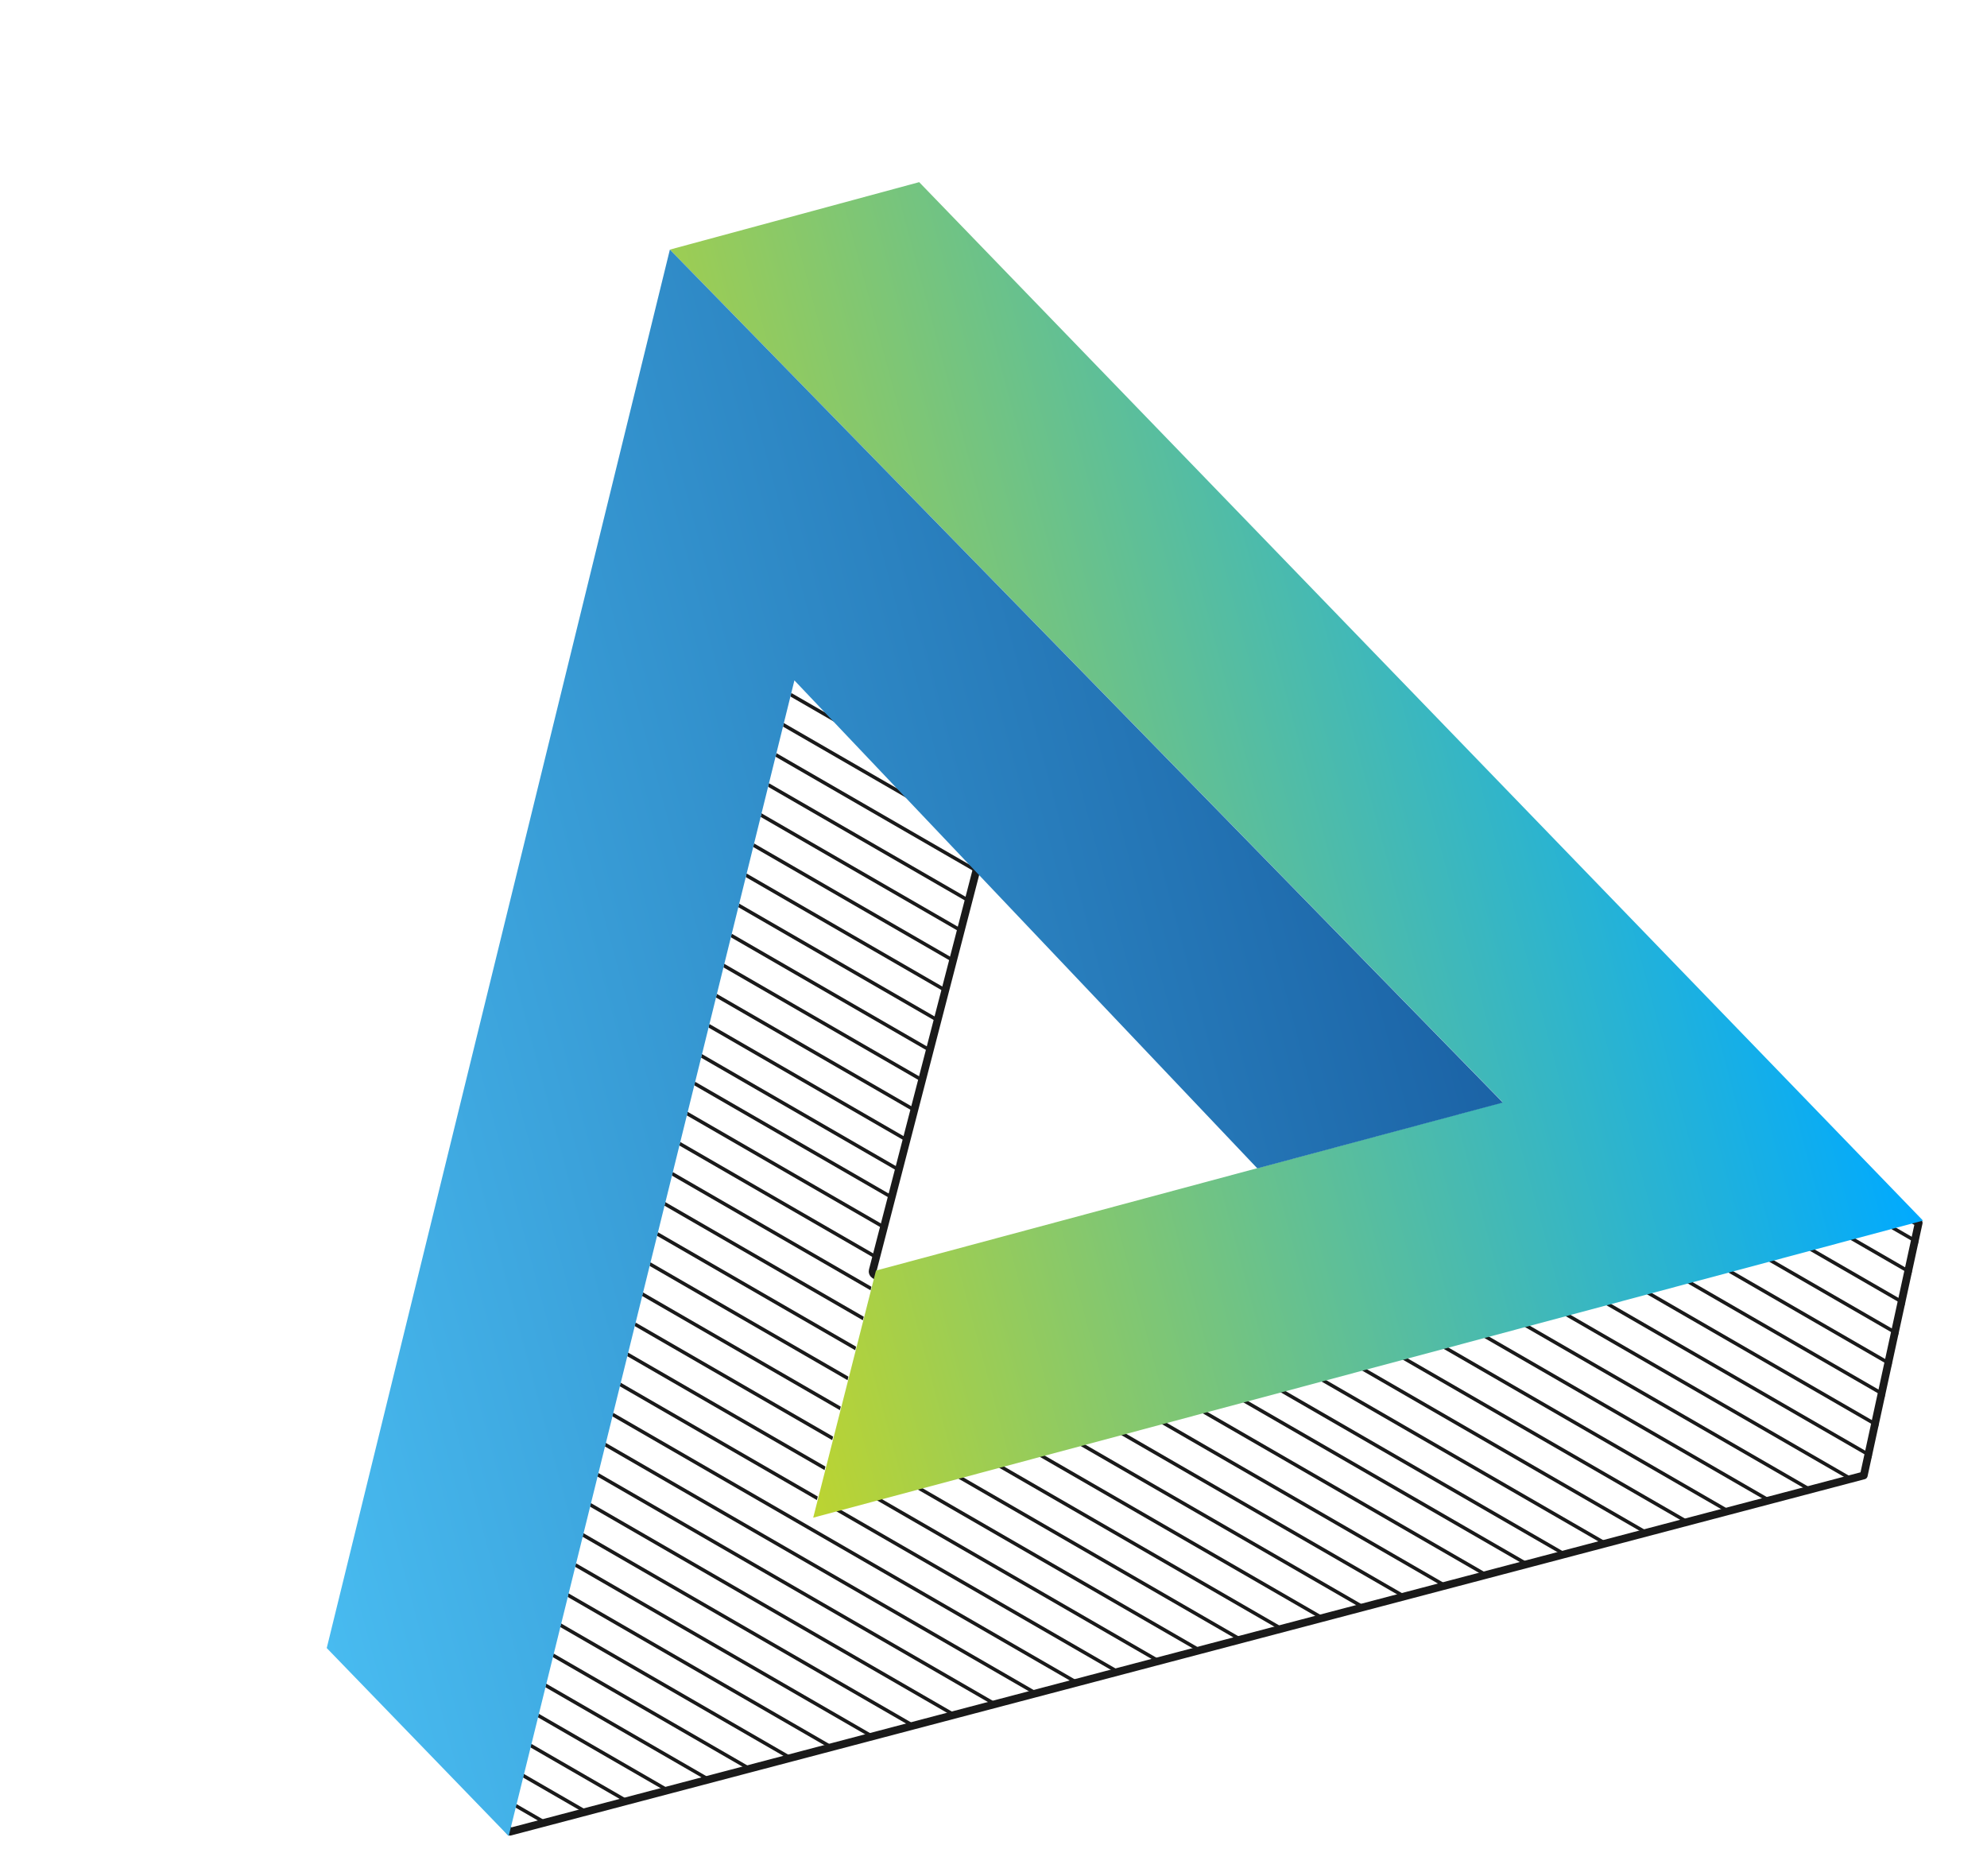
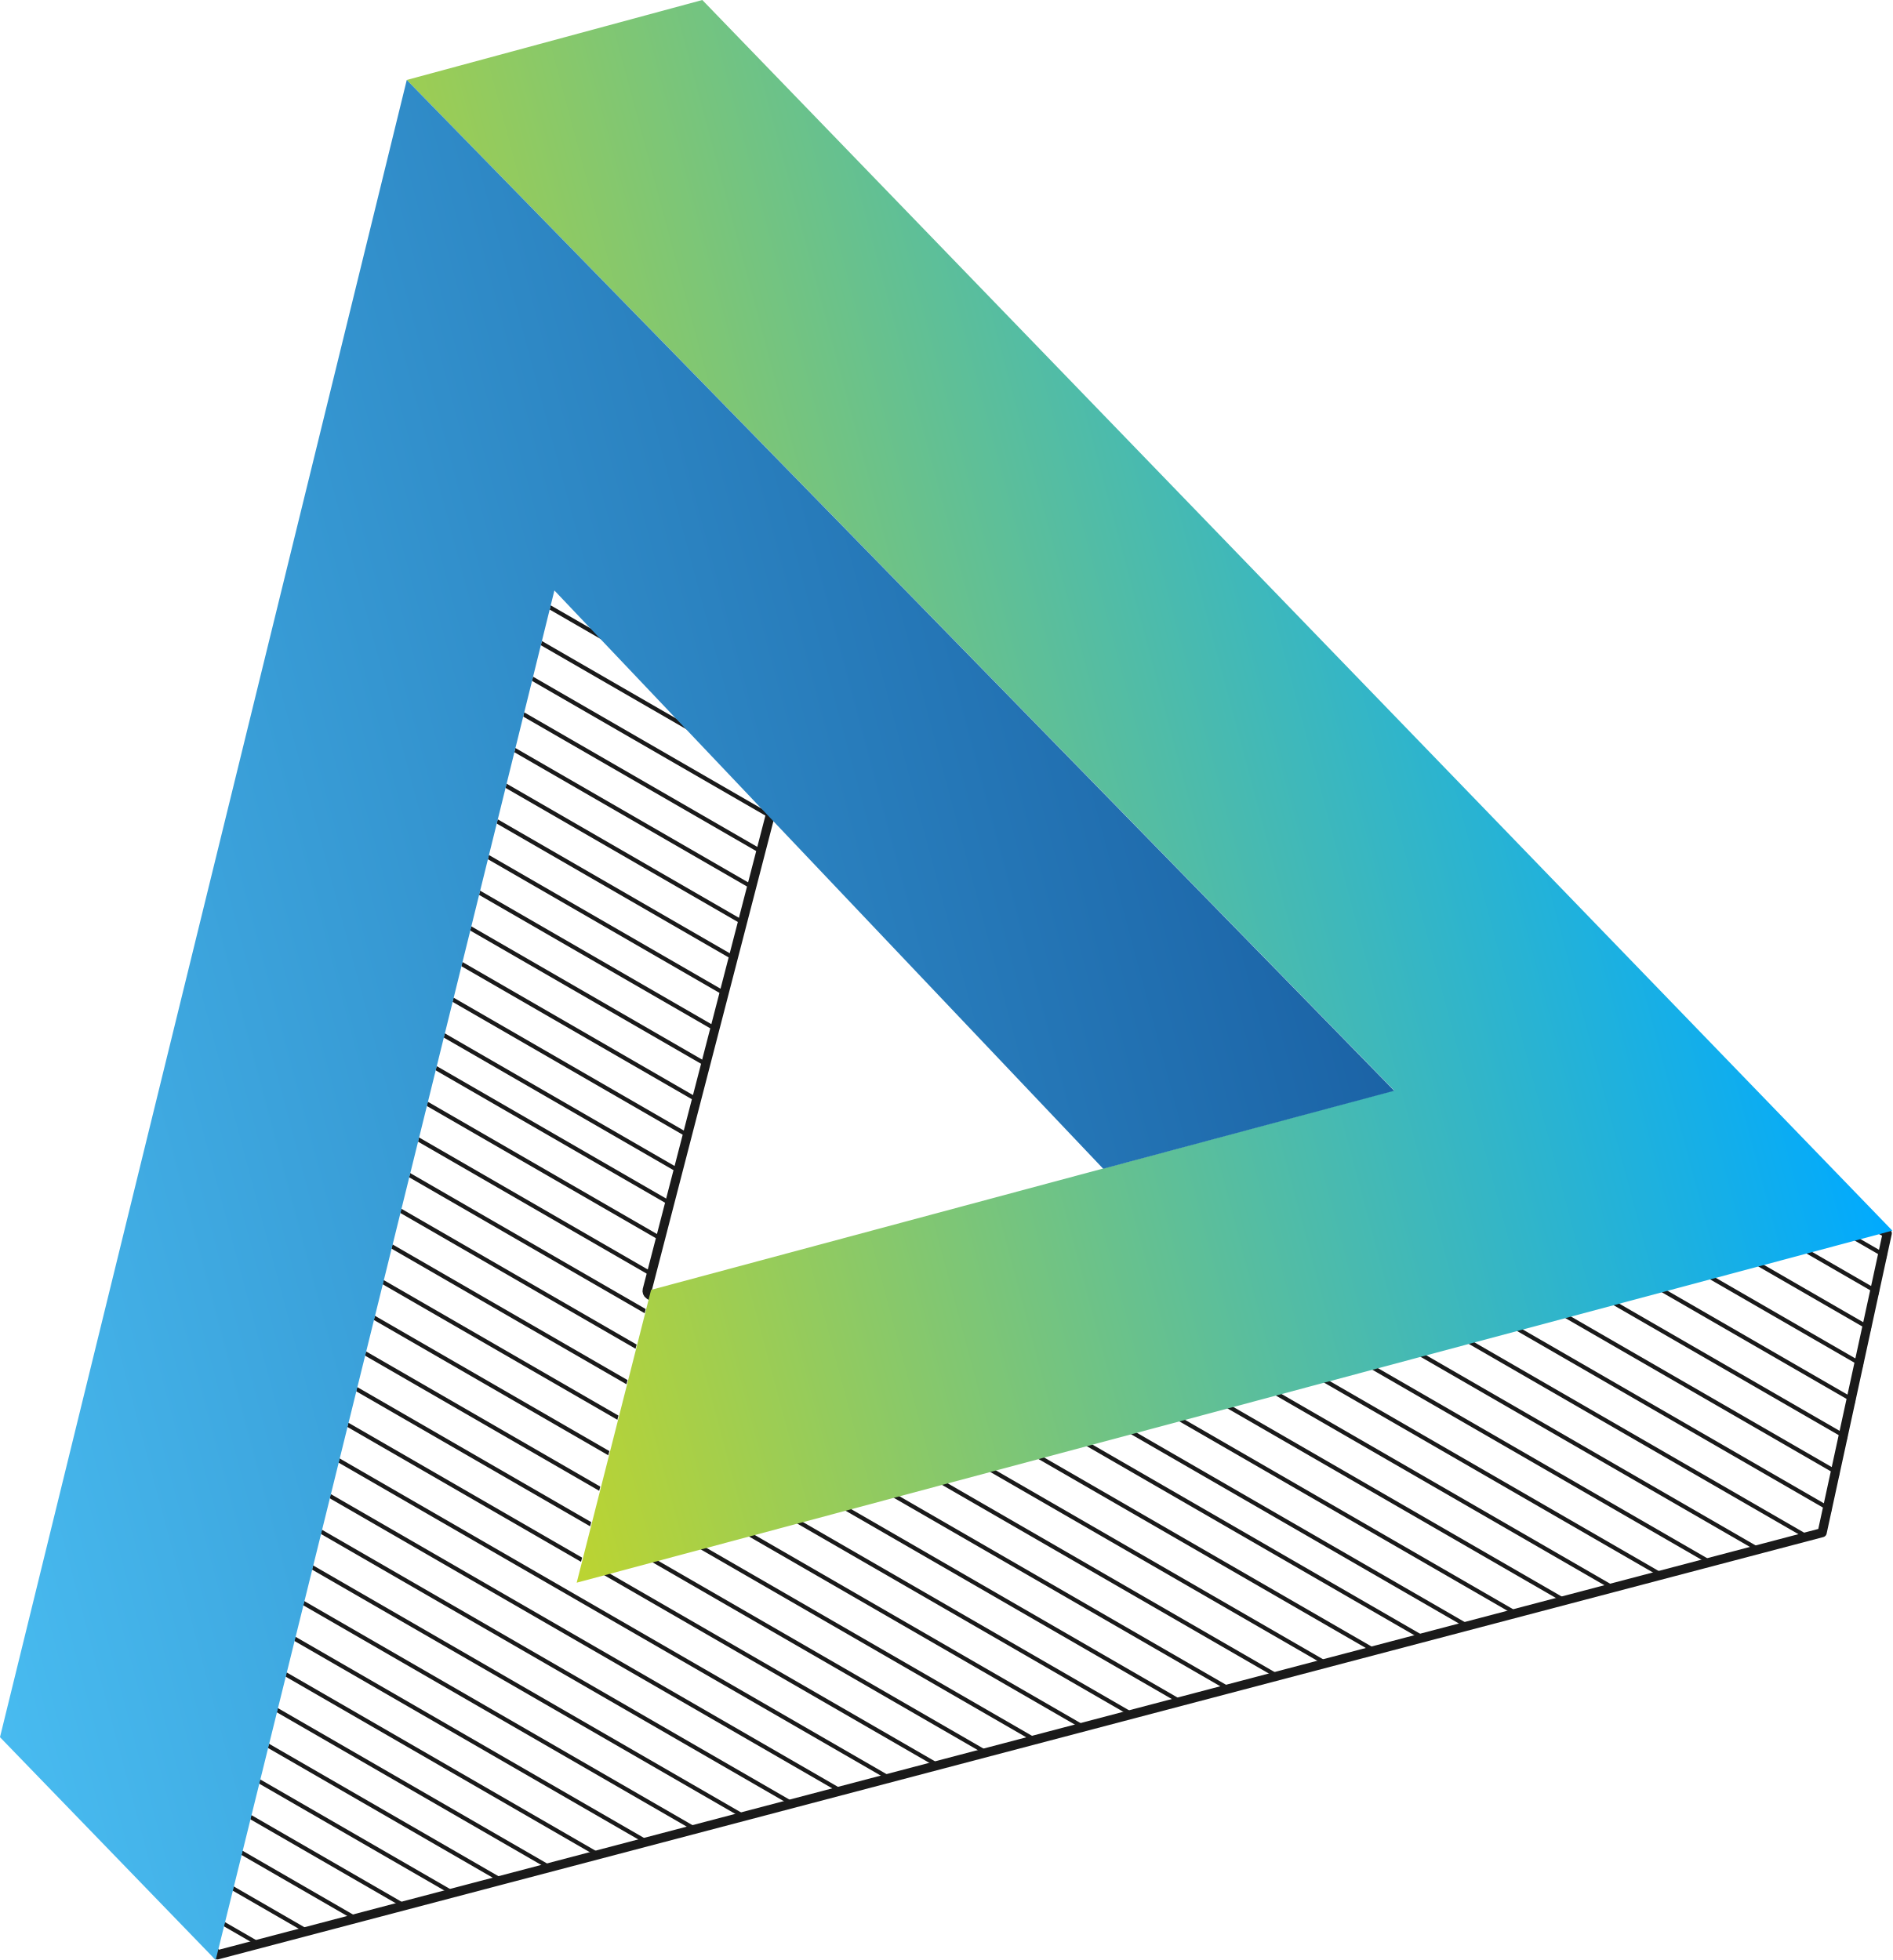
- <svg xmlns="http://www.w3.org/2000/svg" width="515" height="486" viewBox="0 0 515 486" fill="none">
+ <svg xmlns="http://www.w3.org/2000/svg" fill="none" viewBox="84.69 47.2 413.82 428.61">
  <mask id="mask0" mask-type="alpha" maskUnits="userSpaceOnUse" x="62" y="111" width="453" height="366">
    <path d="M206.045 175.73L253.442 225.663L210.685 392.772L498.502 315.821L483.981 382.598L131.913 475.246L206.045 175.73Z" fill="#B3B3B3" />
  </mask>
  <g mask="url(#mask0)">
    <path d="M109.894 489.336L-234.378 290.57L-234.833 291.358L109.439 490.124L109.894 489.336Z" fill="#1A1A1A" />
    <path d="M120.438 486.51L-223.834 287.745L-224.289 288.533L119.983 487.298L120.438 486.51Z" fill="#1A1A1A" />
    <path d="M130.982 483.685L-213.29 284.92L-213.744 285.707L130.528 484.473L130.982 483.685Z" fill="#1A1A1A" />
    <path d="M141.527 480.86L-202.745 282.094L-203.2 282.882L141.072 481.647L141.527 480.86Z" fill="#1A1A1A" />
    <path d="M152.071 478.034L-192.201 279.269L-192.656 280.057L151.616 478.822L152.071 478.034Z" fill="#1A1A1A" />
    <path d="M162.616 475.209L-181.656 276.443L-182.111 277.231L162.161 475.997L162.616 475.209Z" fill="#1A1A1A" />
    <path d="M173.16 472.384L-171.112 273.618L-171.567 274.406L172.705 473.171L173.16 472.384Z" fill="#1A1A1A" />
    <path d="M183.704 469.558L-160.568 270.793L-161.022 271.58L183.25 470.346L183.704 469.558Z" fill="#1A1A1A" />
    <path d="M194.249 466.733L-150.023 267.967L-150.478 268.755L193.794 467.521L194.249 466.733Z" fill="#1A1A1A" />
    <path d="M204.793 463.907L-139.479 265.142L-139.934 265.93L204.338 464.695L204.793 463.907Z" fill="#1A1A1A" />
    <path d="M215.338 461.082L-128.934 262.317L-129.389 263.104L214.883 461.87L215.338 461.082Z" fill="#1A1A1A" />
    <path d="M225.882 458.257L-118.39 259.491L-118.845 260.279L225.427 459.045L225.882 458.257Z" fill="#1A1A1A" />
    <path d="M236.427 455.431L-107.845 256.666L-108.3 257.454L235.972 456.219L236.427 455.431Z" fill="#1A1A1A" />
    <path d="M246.971 452.606L-97.301 253.84L-97.756 254.628L246.516 453.394L246.971 452.606Z" fill="#1A1A1A" />
    <path d="M257.515 449.781L-86.757 251.015L-87.212 251.803L257.061 450.568L257.515 449.781Z" fill="#1A1A1A" />
    <path d="M268.06 446.955L-76.212 248.19L-76.667 248.978L267.605 447.743L268.06 446.955Z" fill="#1A1A1A" />
    <path d="M278.604 444.13L-65.668 245.364L-66.123 246.152L278.149 444.918L278.604 444.13Z" fill="#1A1A1A" />
    <path d="M289.149 441.305L-55.123 242.539L-55.578 243.327L288.694 442.092L289.149 441.305Z" fill="#1A1A1A" />
    <path d="M299.693 438.479L-44.579 239.714L-45.034 240.501L299.238 439.267L299.693 438.479Z" fill="#1A1A1A" />
    <path d="M310.237 435.654L-34.035 236.888L-34.489 237.676L309.783 436.442L310.237 435.654Z" fill="#1A1A1A" />
    <path d="M320.782 432.828L-23.49 234.063L-23.945 234.851L320.327 433.616L320.782 432.828Z" fill="#1A1A1A" />
    <path d="M331.326 430.003L-12.946 231.238L-13.4 232.025L330.871 430.791L331.326 430.003Z" fill="#1A1A1A" />
    <path d="M341.871 427.178L-2.401 228.412L-2.856 229.2L341.416 427.965L341.871 427.178Z" fill="#1A1A1A" />
    <path d="M352.415 424.352L8.143 225.587L7.688 226.375L351.96 425.14L352.415 424.352Z" fill="#1A1A1A" />
    <path d="M362.96 421.527L18.688 222.761L18.233 223.549L362.505 422.315L362.96 421.527Z" fill="#1A1A1A" />
    <path d="M373.504 418.702L29.232 219.936L28.777 220.724L373.049 419.489L373.504 418.702Z" fill="#1A1A1A" />
    <path d="M384.048 415.876L39.776 217.111L39.322 217.898L383.594 416.664L384.048 415.876Z" fill="#1A1A1A" />
    <path d="M394.593 413.051L50.321 214.285L49.866 215.073L394.138 413.839L394.593 413.051Z" fill="#1A1A1A" />
    <path d="M405.137 410.225L60.865 211.46L60.41 212.248L404.682 411.013L405.137 410.225Z" fill="#1A1A1A" />
    <path d="M414.827 407.629L70.555 208.864L70.1 209.651L414.372 408.417L414.827 407.629Z" fill="#1A1A1A" />
    <path d="M425.371 404.804L81.099 206.038L80.645 206.826L424.917 405.592L425.371 404.804Z" fill="#1A1A1A" />
    <path d="M435.916 401.978L91.644 203.213L91.189 204.001L435.461 402.766L435.916 401.978Z" fill="#1A1A1A" />
    <path d="M446.46 399.153L102.188 200.387L101.733 201.175L446.005 399.941L446.46 399.153Z" fill="#1A1A1A" />
    <path d="M457.005 396.328L112.733 197.562L112.278 198.35L456.55 397.115L457.005 396.328Z" fill="#1A1A1A" />
    <path d="M467.549 393.502L123.277 194.737L122.822 195.525L467.094 394.29L467.549 393.502Z" fill="#1A1A1A" />
    <path d="M478.094 390.677L133.821 191.911L133.367 192.699L477.639 391.465L478.094 390.677Z" fill="#1A1A1A" />
    <path d="M488.638 387.852L144.366 189.086L143.911 189.874L488.183 388.639L488.638 387.852Z" fill="#1A1A1A" />
    <path d="M499.182 385.026L154.91 186.261L154.455 187.048L498.727 385.814L499.182 385.026Z" fill="#1A1A1A" />
    <path d="M509.727 382.201L165.455 183.435L165 184.223L509.272 382.989L509.727 382.201Z" fill="#1A1A1A" />
    <path d="M520.271 379.375L175.999 180.61L175.544 181.398L519.816 380.163L520.271 379.375Z" fill="#1A1A1A" />
    <path d="M530.816 376.55L186.544 177.785L186.089 178.572L530.361 377.338L530.816 376.55Z" fill="#1A1A1A" />
    <path d="M541.36 373.725L197.088 174.959L196.633 175.747L540.905 374.513L541.36 373.725Z" fill="#1A1A1A" />
    <path d="M551.904 370.899L207.632 172.134L207.178 172.922L551.45 371.687L551.904 370.899Z" fill="#1A1A1A" />
    <path d="M562.449 368.074L218.177 169.308L217.722 170.096L561.994 368.862L562.449 368.074Z" fill="#1A1A1A" />
    <path d="M572.993 365.249L228.721 166.483L228.266 167.271L572.538 366.036L572.993 365.249Z" fill="#1A1A1A" />
    <path d="M583.538 362.423L239.266 163.658L238.811 164.445L583.083 363.211L583.538 362.423Z" fill="#1A1A1A" />
    <path d="M594.082 359.598L249.81 160.832L249.355 161.62L593.627 360.386L594.082 359.598Z" fill="#1A1A1A" />
    <path d="M604.627 356.772L260.355 158.007L259.9 158.795L604.172 357.56L604.627 356.772Z" fill="#1A1A1A" />
    <path d="M615.171 353.947L270.899 155.182L270.444 155.969L614.716 354.735L615.171 353.947Z" fill="#1A1A1A" />
    <path d="M625.715 351.122L281.443 152.356L280.989 153.144L625.261 351.91L625.715 351.122Z" fill="#1A1A1A" />
    <path d="M636.26 348.296L291.988 149.531L291.533 150.319L635.805 349.084L636.26 348.296Z" fill="#1A1A1A" />
    <path d="M646.804 345.471L302.532 146.705L302.077 147.493L646.349 346.259L646.804 345.471Z" fill="#1A1A1A" />
    <path d="M657.349 342.646L313.077 143.88L312.622 144.668L656.894 343.433L657.349 342.646Z" fill="#1A1A1A" />
    <path d="M667.893 339.82L323.621 141.055L323.166 141.843L667.438 340.608L667.893 339.82Z" fill="#1A1A1A" />
    <path d="M678.437 336.995L334.165 138.229L333.711 139.017L677.983 337.783L678.437 336.995Z" fill="#1A1A1A" />
    <path d="M688.982 334.17L344.71 135.404L344.255 136.192L688.527 334.957L688.982 334.17Z" fill="#1A1A1A" />
    <path d="M699.526 331.344L355.254 132.579L354.799 133.366L699.071 332.132L699.526 331.344Z" fill="#1A1A1A" />
    <path d="M710.071 328.519L365.799 129.753L365.344 130.541L709.616 329.307L710.071 328.519Z" fill="#1A1A1A" />
  </g>
  <path d="M226.192 329.249C226.086 329.658 226.248 330.088 226.597 330.326L276.435 364.326C276.695 364.503 277.023 364.548 277.32 364.447L466.902 300.089L497.298 316.907L483.066 382.358L132.199 474.69L119.109 459.262L203.453 167.529L253.398 224.263L226.192 329.249Z" stroke="#1A1A1A" stroke-width="2" stroke-linecap="round" stroke-linejoin="round" />
  <path d="M173.62 64.685L389.494 285.65L227.041 329.264L210.773 393.301L498.411 316.313L238.237 47.203L173.62 64.685Z" fill="url(#paint0_linear)" />
  <path d="M173.622 64.685L84.686 427.087L131.845 475.817L205.898 176.322L325.881 302.78L389.516 285.729L173.622 64.685Z" fill="url(#paint1_linear)" />
  <defs>
    <linearGradient id="paint0_linear" x1="168.441" y1="235.316" x2="456.058" y2="158.249" gradientUnits="userSpaceOnUse">
      <stop stop-color="#BCD431" />
      <stop offset="1" stop-color="#00AAFF" />
    </linearGradient>
    <linearGradient id="paint1_linear" x1="50.035" y1="297.769" x2="369.785" y2="212.092" gradientUnits="userSpaceOnUse">
      <stop stop-color="#48BBF0" />
      <stop offset="1" stop-color="#1B63A6" />
    </linearGradient>
  </defs>
</svg>
